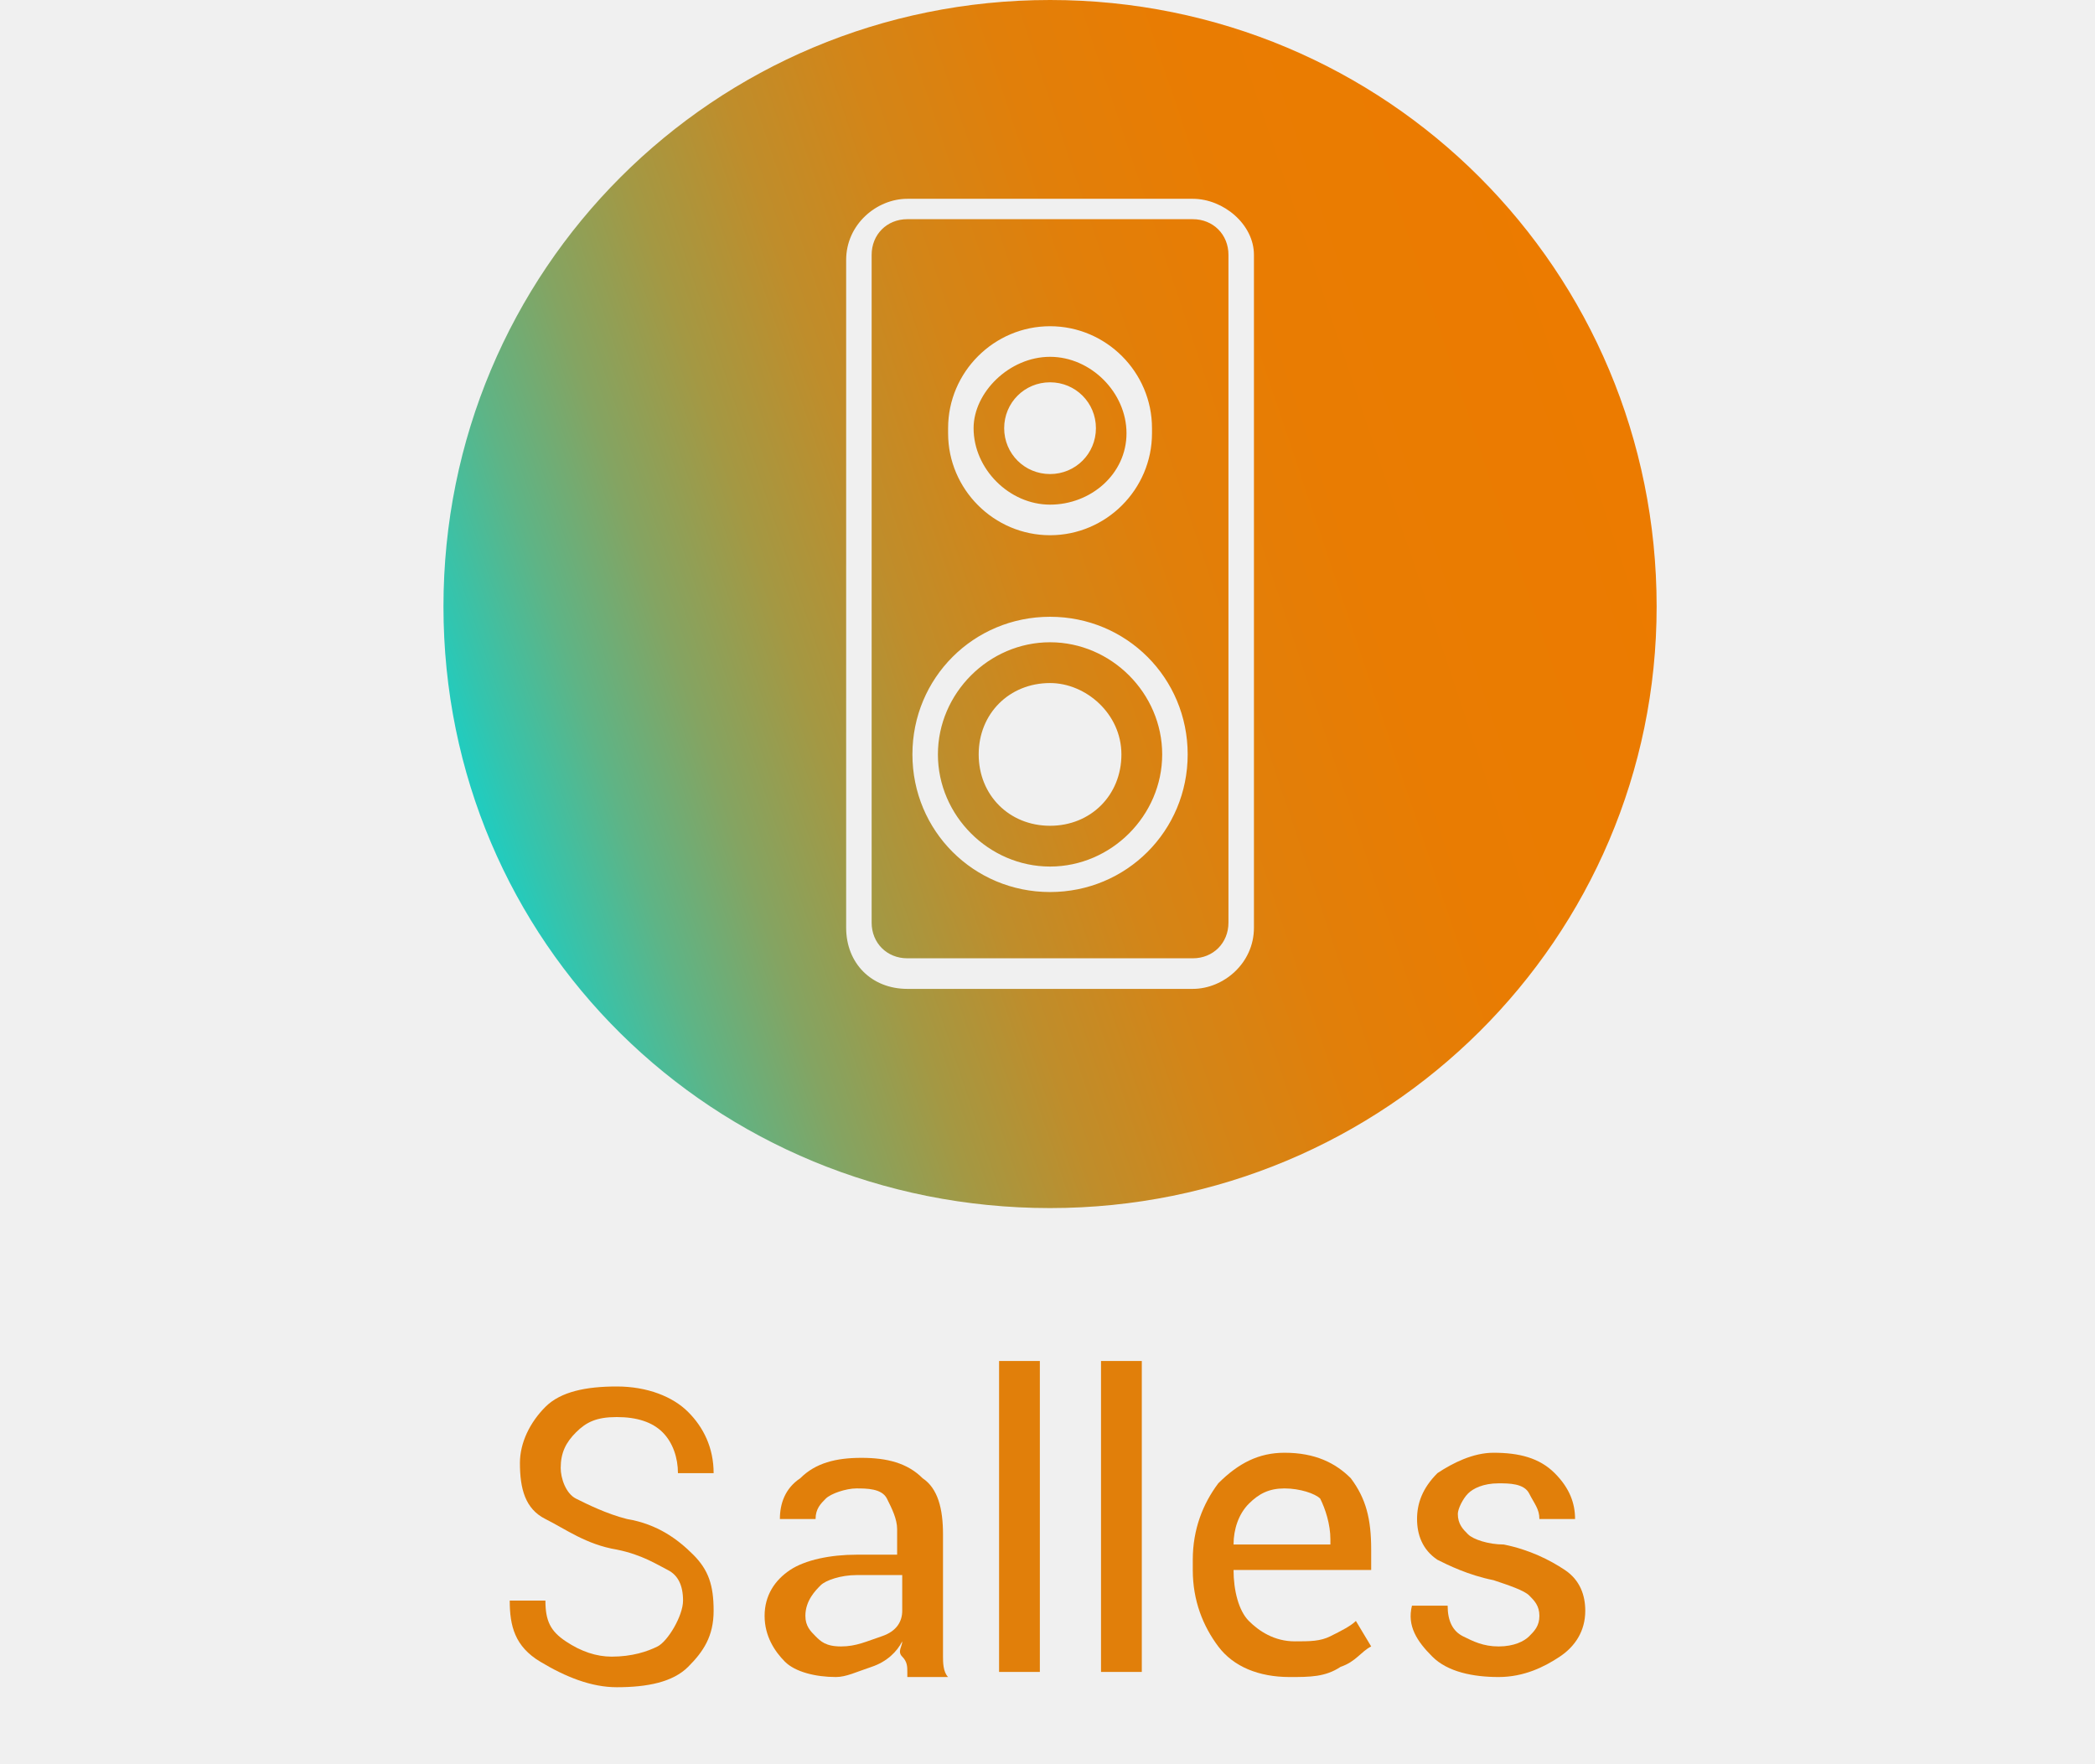
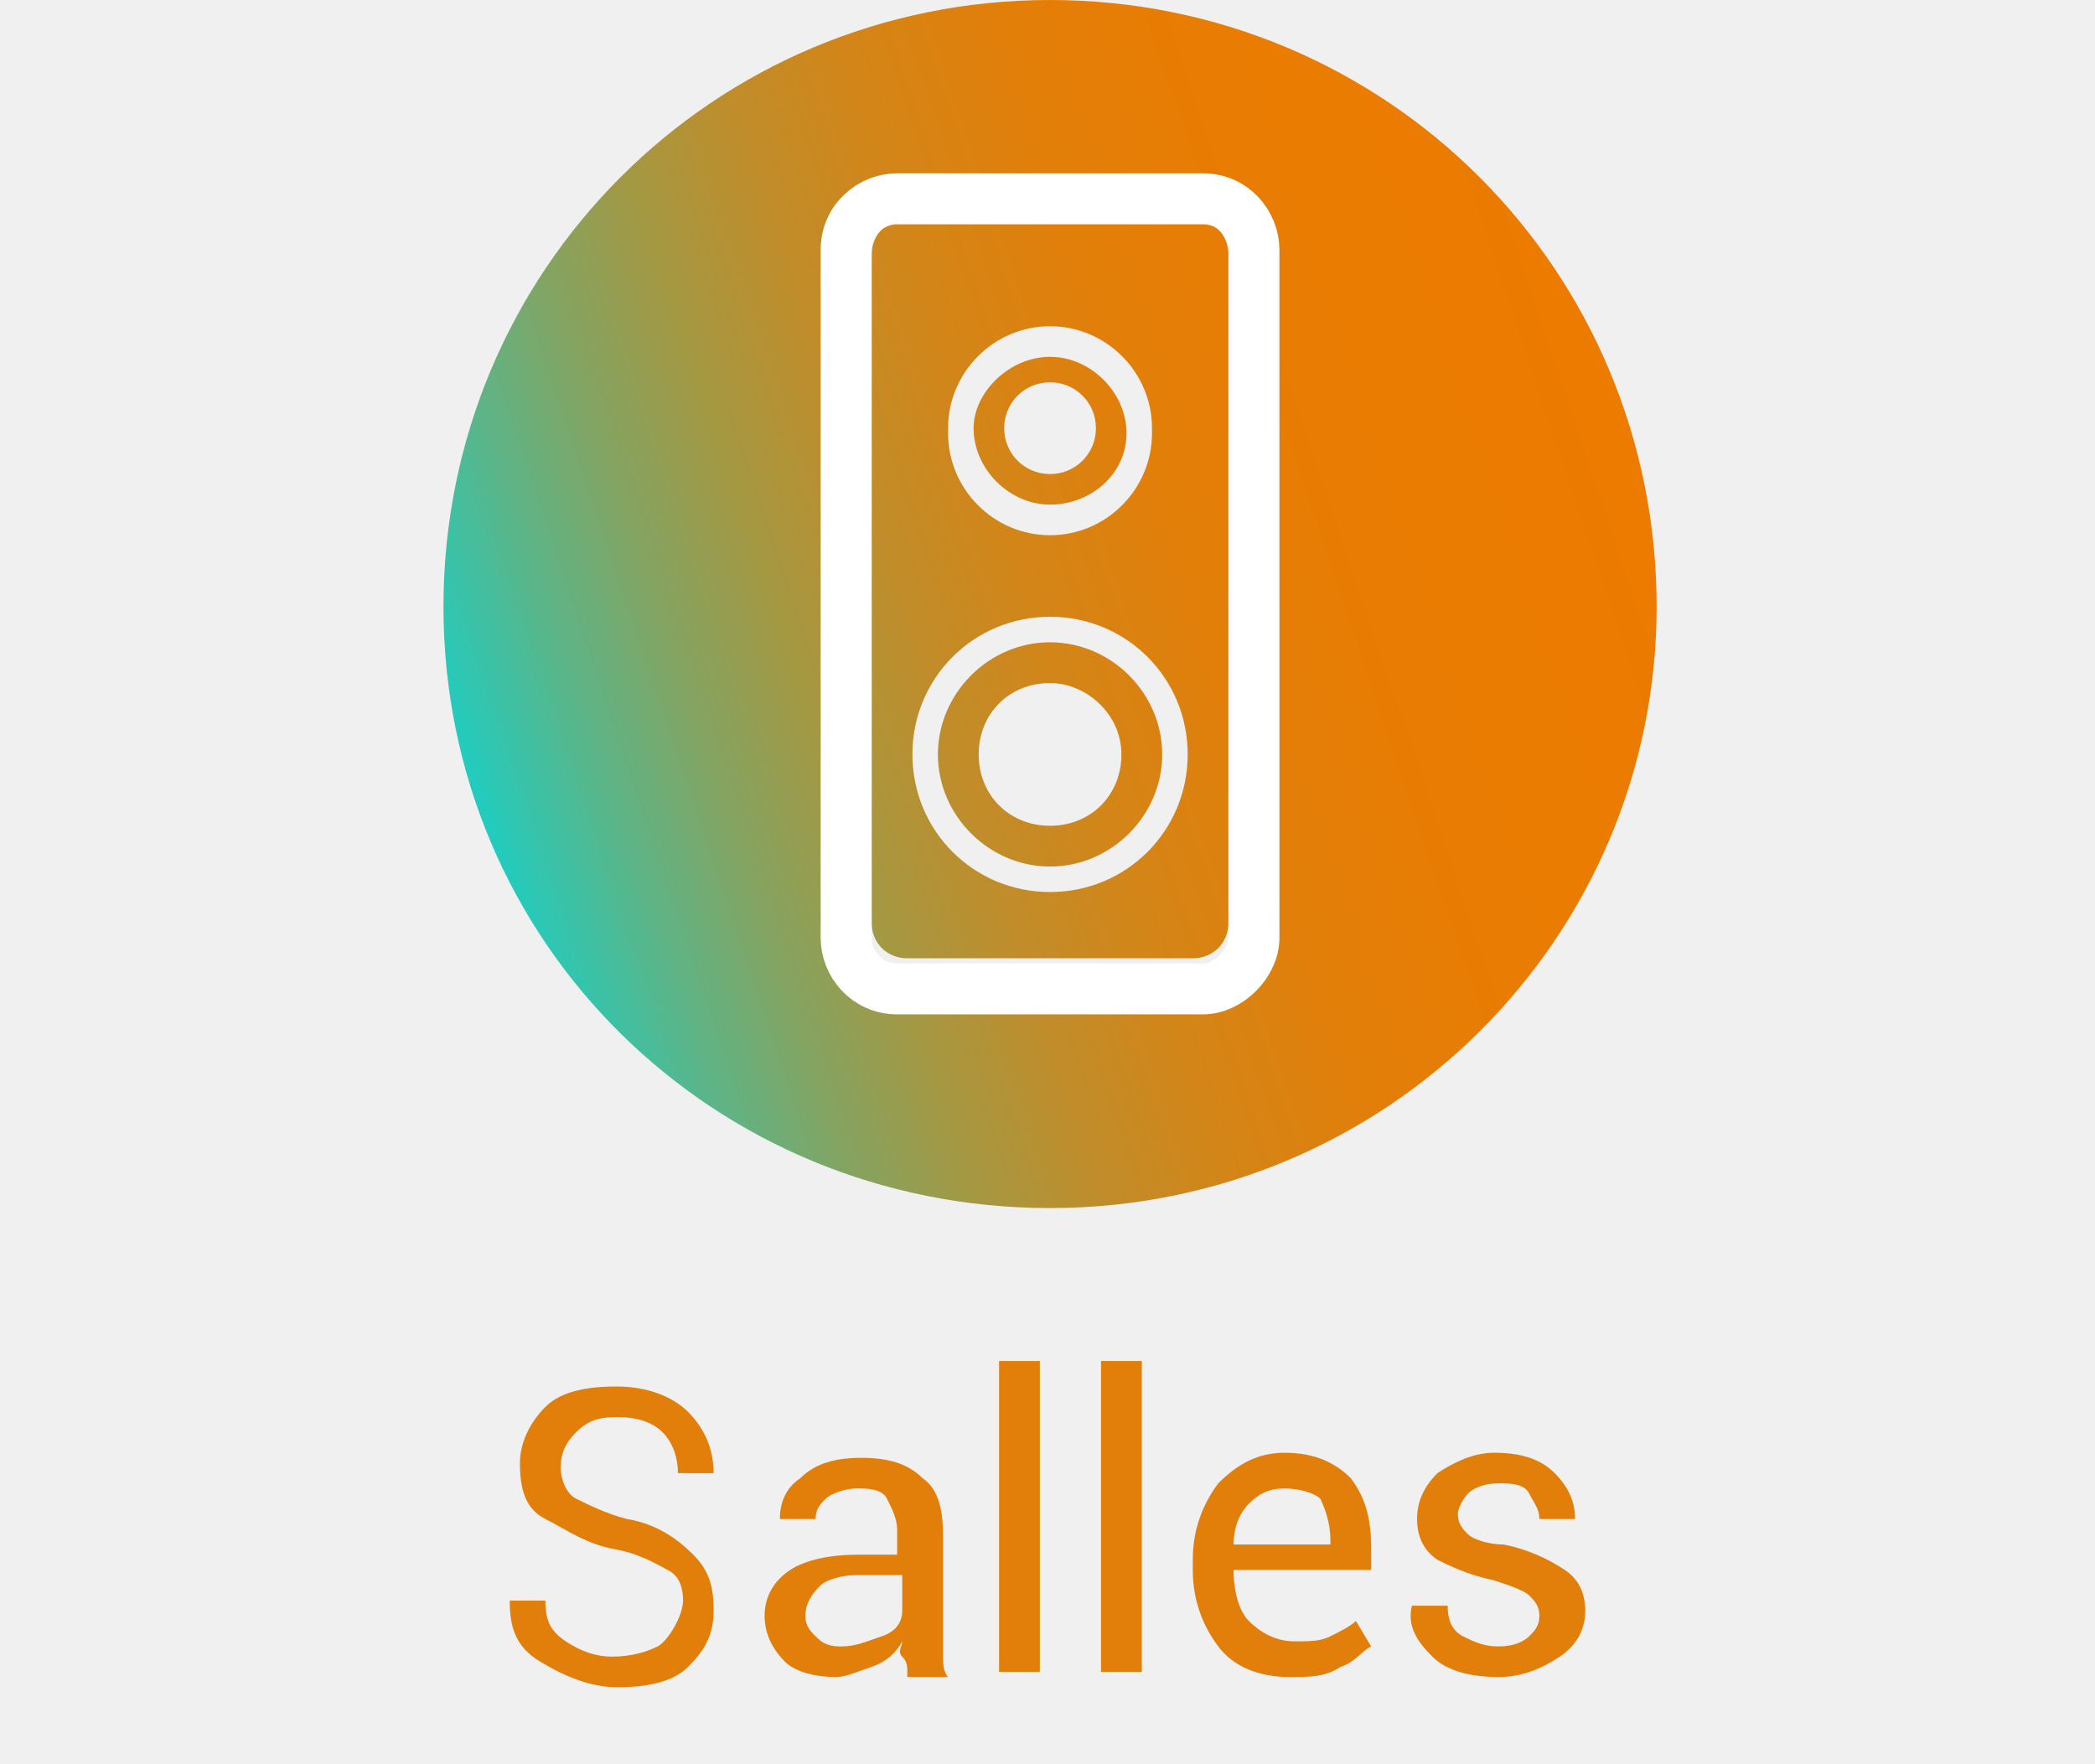
<svg xmlns="http://www.w3.org/2000/svg" version="1.1" id="Calque_1" x="0px" y="0px" viewBox="0 0 41.1 34.6" style="enable-background:new 0 0 41.1 34.6;" xml:space="preserve">
  <style type="text/css">
	.st0{fill:url(#SVGID_1_);}
	.st1{fill:#E17F0A;}
+ 	.st2{fill:none;stroke:#FFFFFF;stroke-miterlimit:10;}
</style>
  <linearGradient id="SVGID_1_" gradientUnits="userSpaceOnUse" x1="31.848" y1="8.083" x2="9.352" y2="15.643">
    <stop offset="1.108180e-06" style="stop-color:#EC7B00" />
    <stop offset="0.245" style="stop-color:#E97C02" />
    <stop offset="0.392" style="stop-color:#E17F0A" />
    <stop offset="0.512" style="stop-color:#D38518" />
    <stop offset="0.619" style="stop-color:#BF8D2B" />
    <stop offset="0.716" style="stop-color:#A49843" />
    <stop offset="0.807" style="stop-color:#84A462" />
    <stop offset="0.892" style="stop-color:#5EB486" />
    <stop offset="0.972" style="stop-color:#32C5AF" />
    <stop offset="1" style="stop-color:#21CCBF" />
  </linearGradient>
  <path class="st0" d="M23.4,4.3h-5.6c-0.4,0-0.7,0.3-0.7,0.7v13.1c0,0.4,0.3,0.7,0.7,0.7h5.6c0.4,0,0.7-0.3,0.7-0.7V5  C24.1,4.6,23.8,4.3,23.4,4.3z M18.6,8.4c0-1.1,0.9-2,2-2c1.1,0,2,0.9,2,2c0,0,0,0,0,0c0,0,0,0,0,0.1c0,1.1-0.9,2-2,2  c-1.1,0-2-0.9-2-2C18.6,8.5,18.6,8.5,18.6,8.4C18.6,8.4,18.6,8.4,18.6,8.4z M20.6,17.5c-1.5,0-2.7-1.2-2.7-2.7s1.2-2.7,2.7-2.7  s2.7,1.2,2.7,2.7S22.1,17.5,20.6,17.5z M20.6,12.6c-1.2,0-2.2,1-2.2,2.2s1,2.2,2.2,2.2c1.2,0,2.2-1,2.2-2.2S21.8,12.6,20.6,12.6z   M20.6,16.2c-0.8,0-1.4-0.6-1.4-1.4s0.6-1.4,1.4-1.4c0.7,0,1.4,0.6,1.4,1.4S21.4,16.2,20.6,16.2z M20.6,9.9c0.8,0,1.5-0.6,1.5-1.4  c0-0.8-0.7-1.5-1.5-1.5c-0.8,0-1.5,0.7-1.5,1.4C19.1,9.2,19.8,9.9,20.6,9.9z M20.6,7.5c0.5,0,0.9,0.4,0.9,0.9s-0.4,0.9-0.9,0.9  s-0.9-0.4-0.9-0.9S20.1,7.5,20.6,7.5z M32.5,11.9C32.5,5.3,27.2,0,20.6,0C14,0,8.7,5.3,8.7,11.9S14,23.7,20.6,23.7  C27.2,23.7,32.5,18.4,32.5,11.9z M24.6,18.2c0,0.7-0.6,1.2-1.2,1.2h-5.6c-0.7,0-1.2-0.5-1.2-1.2V5.1c0-0.7,0.6-1.2,1.2-1.2h5.6  c0.6,0,1.2,0.5,1.2,1.1V18.2z" />
  <g>
    <path class="st1" d="M13.4,31.4c0-0.3-0.1-0.5-0.3-0.6s-0.5-0.3-1-0.4c-0.6-0.1-1-0.4-1.4-0.6s-0.5-0.6-0.5-1.1   c0-0.4,0.2-0.8,0.5-1.1s0.8-0.4,1.4-0.4c0.6,0,1.1,0.2,1.4,0.5s0.5,0.7,0.5,1.2l0,0h-0.7c0-0.3-0.1-0.6-0.3-0.8s-0.5-0.3-0.9-0.3   c-0.4,0-0.6,0.1-0.8,0.3c-0.2,0.2-0.3,0.4-0.3,0.7c0,0.2,0.1,0.5,0.3,0.6s0.6,0.3,1,0.4c0.6,0.1,1,0.4,1.3,0.7s0.4,0.6,0.4,1.1   c0,0.5-0.2,0.8-0.5,1.1s-0.8,0.4-1.4,0.4c-0.5,0-1-0.2-1.5-0.5s-0.6-0.7-0.6-1.2l0,0h0.7c0,0.4,0.1,0.6,0.4,0.8s0.6,0.3,0.9,0.3   c0.4,0,0.7-0.1,0.9-0.2S13.4,31.7,13.4,31.4z" />
    <path class="st1" d="M17.8,32.8c0-0.1,0-0.2-0.1-0.3s0-0.2,0-0.3c-0.1,0.2-0.3,0.4-0.6,0.5s-0.5,0.2-0.7,0.2c-0.4,0-0.8-0.1-1-0.3   S15,32.1,15,31.7c0-0.4,0.2-0.7,0.5-0.9s0.8-0.3,1.3-0.3h0.8V30c0-0.2-0.1-0.4-0.2-0.6s-0.4-0.2-0.6-0.2c-0.2,0-0.5,0.1-0.6,0.2   S16,29.6,16,29.8l-0.7,0l0,0c0-0.3,0.1-0.6,0.4-0.8c0.3-0.3,0.7-0.4,1.2-0.4c0.5,0,0.9,0.1,1.2,0.4c0.3,0.2,0.4,0.6,0.4,1.1v2   c0,0.2,0,0.3,0,0.4s0,0.3,0.1,0.4H17.8z M16.5,32.3c0.3,0,0.5-0.1,0.8-0.2s0.4-0.3,0.4-0.5v-0.7h-0.9c-0.3,0-0.6,0.1-0.7,0.2   s-0.3,0.3-0.3,0.6c0,0.2,0.1,0.3,0.2,0.4S16.2,32.3,16.5,32.3z" />
    <path class="st1" d="M20.4,32.8h-0.8v-6.1h0.8V32.8z" />
    <path class="st1" d="M22.4,32.8h-0.8v-6.1h0.8V32.8z" />
    <path class="st1" d="M25.3,32.9c-0.6,0-1.1-0.2-1.4-0.6s-0.5-0.9-0.5-1.5v-0.2c0-0.6,0.2-1.1,0.5-1.5c0.4-0.4,0.8-0.6,1.3-0.6   c0.6,0,1,0.2,1.3,0.5c0.3,0.4,0.4,0.8,0.4,1.4v0.4h-2.7l0,0c0,0.4,0.1,0.8,0.3,1s0.5,0.4,0.9,0.4c0.3,0,0.5,0,0.7-0.1   c0.2-0.1,0.4-0.2,0.5-0.3l0.3,0.5c-0.2,0.1-0.3,0.3-0.6,0.4C26,32.9,25.7,32.9,25.3,32.9z M25.2,29.2c-0.3,0-0.5,0.1-0.7,0.3   s-0.3,0.5-0.3,0.8l0,0h1.9v-0.1c0-0.3-0.1-0.6-0.2-0.8C25.8,29.3,25.5,29.2,25.2,29.2z" />
    <path class="st1" d="M30.2,31.7c0-0.2-0.1-0.3-0.2-0.4s-0.4-0.2-0.7-0.3c-0.5-0.1-0.9-0.3-1.1-0.4c-0.3-0.2-0.4-0.5-0.4-0.8   c0-0.3,0.1-0.6,0.4-0.9c0.3-0.2,0.7-0.4,1.1-0.4c0.5,0,0.9,0.1,1.2,0.4c0.3,0.3,0.4,0.6,0.4,0.9l0,0h-0.7c0-0.2-0.1-0.3-0.2-0.5   s-0.4-0.2-0.6-0.2c-0.3,0-0.5,0.1-0.6,0.2s-0.2,0.3-0.2,0.4c0,0.2,0.1,0.3,0.2,0.4c0.1,0.1,0.4,0.2,0.7,0.2   c0.5,0.1,0.9,0.3,1.2,0.5s0.4,0.5,0.4,0.8c0,0.4-0.2,0.7-0.5,0.9s-0.7,0.4-1.2,0.4c-0.5,0-1-0.1-1.3-0.4c-0.3-0.3-0.5-0.6-0.4-1   l0,0h0.7c0,0.3,0.1,0.5,0.3,0.6c0.2,0.1,0.4,0.2,0.7,0.2c0.3,0,0.5-0.1,0.6-0.2S30.2,31.9,30.2,31.7z" />
  </g>
+   <path class="st2" d="M23.6,19.4h-6c-0.6,0-1-0.5-1-1V4.9c0-0.6,0.5-1,1-1h6c0.6,0,1,0.5,1,1v13.5C24.6,18.9,24.1,19.4,23.6,19.4z" />
</svg>
